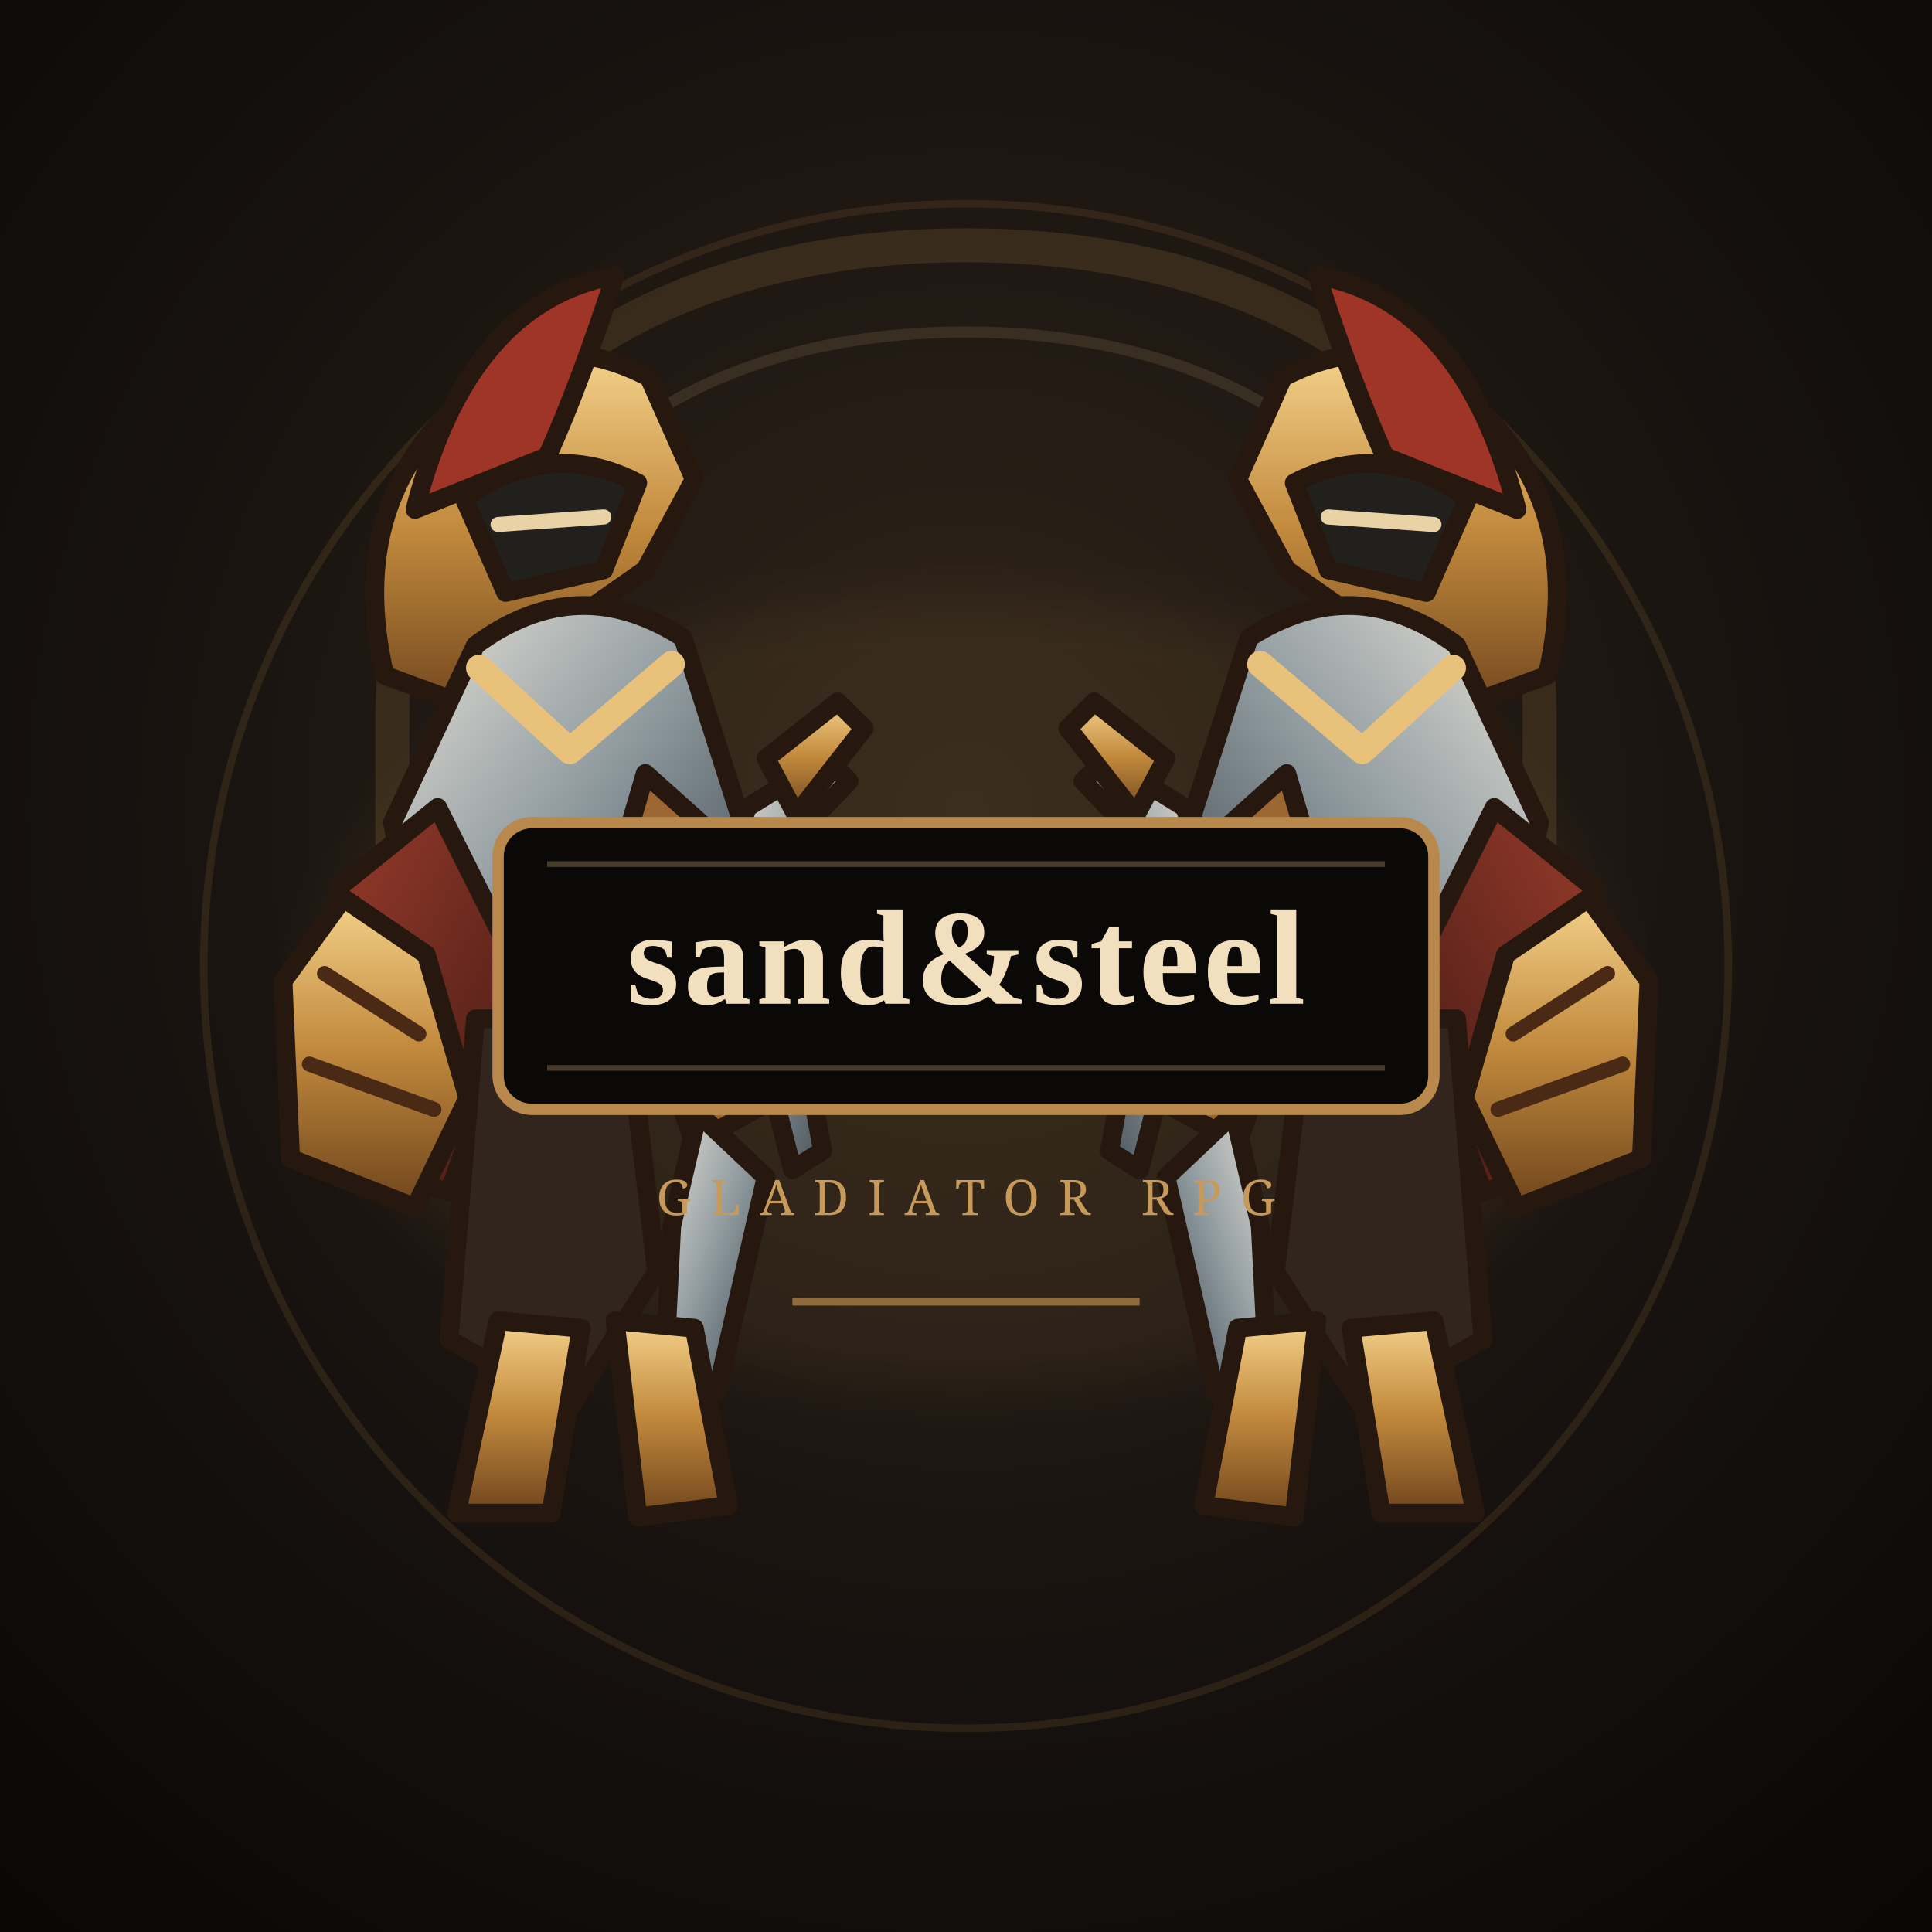
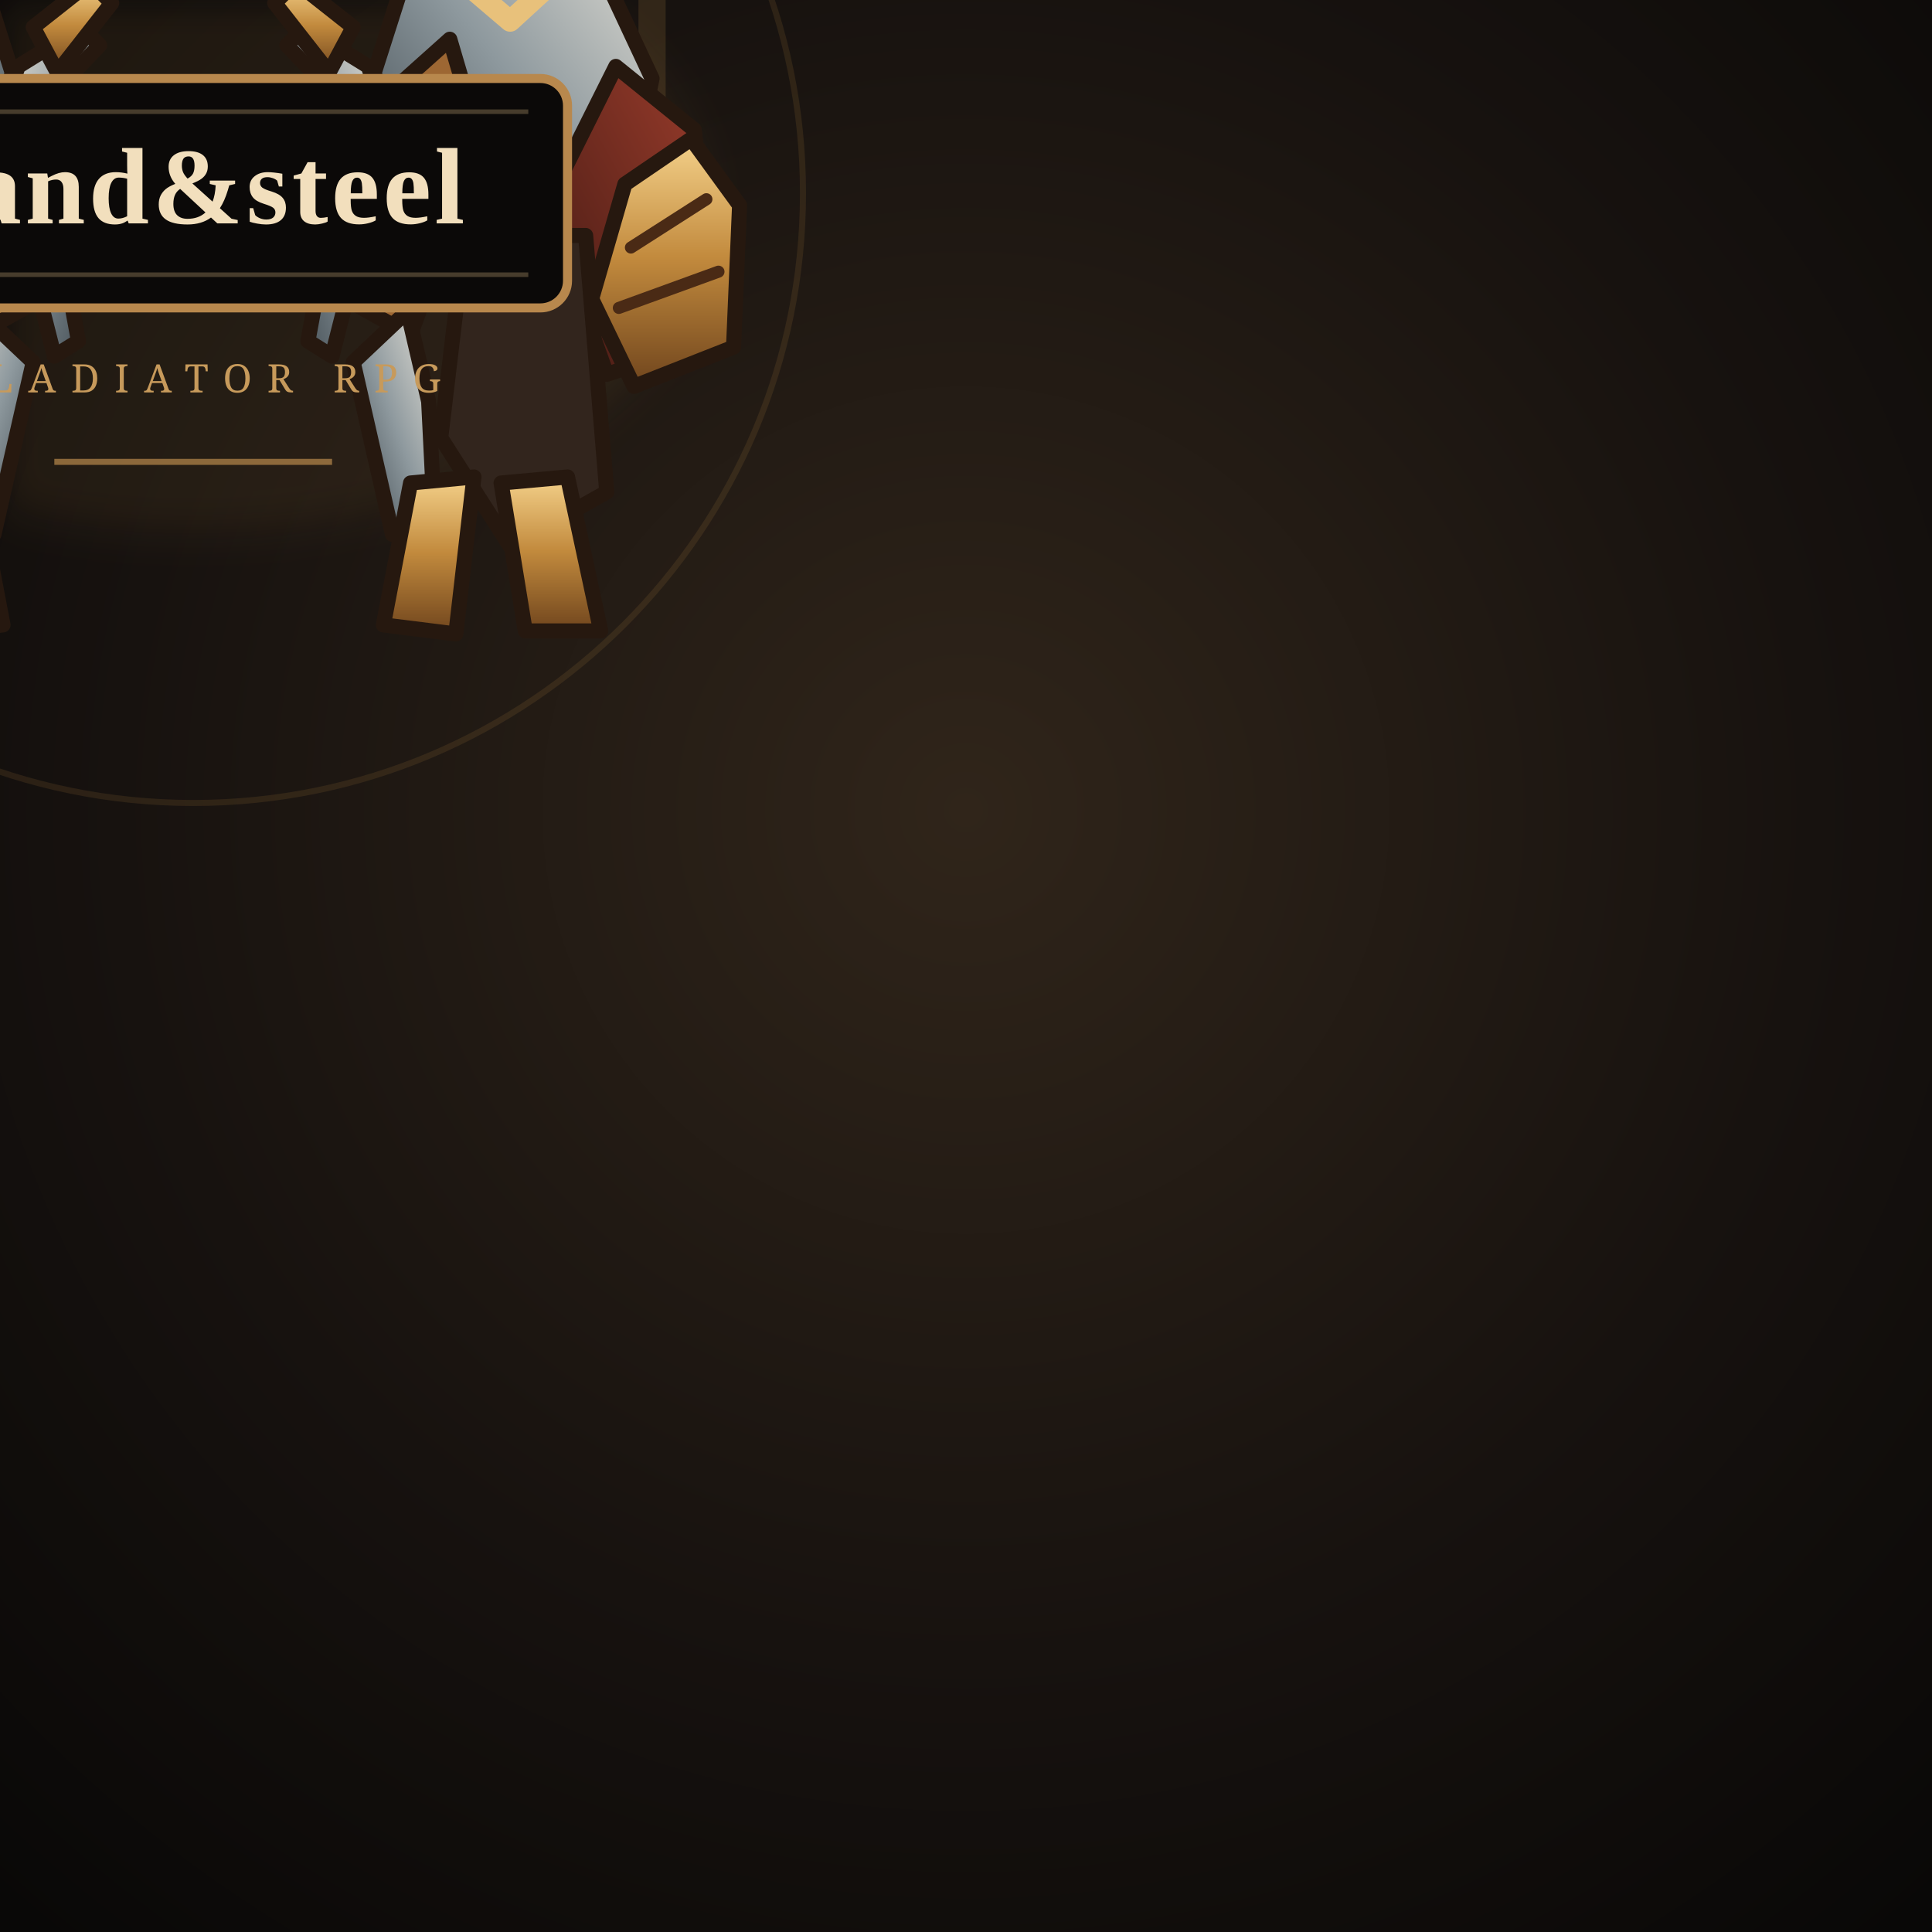
<svg xmlns="http://www.w3.org/2000/svg" width="512" height="512" viewBox="0 0 512 512" role="img" aria-label="Sand and Steel, two gladiators flanking the wordmark">
  <defs>
    <radialGradient id="arena" cx="50%" cy="42%" r="75%">
      <stop offset="0" stop-color="#30251a" />
      <stop offset=".58" stop-color="#17120f" />
      <stop offset="1" stop-color="#090807" />
    </radialGradient>
    <linearGradient id="bronze" x1="0" y1="0" x2="0" y2="1">
      <stop offset="0" stop-color="#f4d18a" />
      <stop offset=".48" stop-color="#c28a3d" />
      <stop offset="1" stop-color="#70451d" />
    </linearGradient>
    <linearGradient id="steel" x1="0" y1="0" x2="1" y2="1">
      <stop offset="0" stop-color="#e6e2d8" />
      <stop offset=".5" stop-color="#8e999e" />
      <stop offset="1" stop-color="#39434a" />
    </linearGradient>
    <linearGradient id="red" x1="0" y1="0" x2="1" y2="1">
      <stop offset="0" stop-color="#9c3d2c" />
      <stop offset="1" stop-color="#421913" />
    </linearGradient>
    <filter id="softGlow" x="-30%" y="-30%" width="160%" height="160%">
      <feGaussianBlur stdDeviation="7" />
    </filter>
  </defs>
  <rect width="512" height="512" fill="url(#arena)" />
-   <circle cx="256" cy="256" r="202" fill="none" stroke="#a8793d" stroke-opacity=".16" stroke-width="2" />
-   <path d="M104 225V190C104 111 168 65 256 65s152 46 152 125v35" fill="none" stroke="#b8894b" stroke-opacity=".17" stroke-width="9" />
-   <path d="M128 215v-22c0-65 53-105 128-105s128 40 128 105v22" fill="none" stroke="#e3c18a" stroke-opacity=".12" stroke-width="3" />
-   <ellipse cx="256" cy="263" rx="170" ry="105" fill="#d29a4d" opacity=".08" filter="url(#softGlow)" />
-   <g stroke="#26180f" stroke-width="5" stroke-linejoin="round" stroke-linecap="round">
-     <path d="M102 179Q91 132 125 104Q145 86 172 100L184 127L171 151L151 165L132 190Z" fill="url(#bronze)" />
-     <path d="M110 135Q124 80 163 73Q154 101 145 121Z" fill="#9e3527" />
-     <path d="M123 132Q146 116 169 128L160 151L134 157Z" fill="#22201d" />
-     <path d="M132 139L160 137" stroke="#e8d2a6" stroke-width="4" />
-     <path d="M126 171Q153 151 181 169L196 216L183 276L116 276L104 218Z" fill="url(#steel)" />
-     <path d="M127 177L151 199L178 176" fill="none" stroke="#e8c17b" stroke-width="7" />
-     <path d="M116 214L90 235L83 304L119 316L139 260Z" fill="url(#red)" />
-     <path d="M91 238L75 260L77 307L110 320L124 291L113 253Z" fill="url(#bronze)" />
-     <path d="M86 258L111 274M82 282L115 294" fill="none" stroke="#4a2a15" stroke-width="4" />
-     <path d="M171 205L190 222L202 293L184 303L161 239Z" fill="#9d6733" />
-     <path d="M185 295L203 312L190 369L176 365L178 325Z" fill="url(#steel)" />
-     <path d="M126 270L166 270L174 337L151 373L119 355Z" fill="#32251d" />
-     <path d="M132 350L154 352L146 401L121 401Z" fill="url(#bronze)" />
-     <path d="M163 350L184 352L193 399L169 402Z" fill="url(#bronze)" />
-     <path d="M198 214L219 201L225 207L204 229L218 305L210 310L191 235Z" fill="url(#steel)" />
-     <path d="M203 201L222 186L229 193L211 216Z" fill="url(#bronze)" />
+   <g transform="translate(51.2 51.2) scale(.8) translate(-256 -256)">
+     <circle cx="256" cy="256" r="202" fill="none" stroke="#a8793d" stroke-opacity=".16" stroke-width="2" />
+     <path d="M104 225V190C104 111 168 65 256 65s152 46 152 125v35" fill="none" stroke="#b8894b" stroke-opacity=".17" stroke-width="9" />
+     <path d="M128 215v-22c0-65 53-105 128-105s128 40 128 105v22" fill="none" stroke="#e3c18a" stroke-opacity=".12" stroke-width="3" />
+     <ellipse cx="256" cy="263" rx="170" ry="105" fill="#d29a4d" opacity=".08" filter="url(#softGlow)" />
+     <g stroke="#26180f" stroke-width="5" stroke-linejoin="round" stroke-linecap="round">
+       <path d="M102 179Q91 132 125 104Q145 86 172 100L184 127L171 151L151 165L132 190Z" fill="url(#bronze)" />
+       <path d="M110 135Q124 80 163 73Q154 101 145 121Z" fill="#9e3527" />
+       <path d="M123 132Q146 116 169 128L160 151L134 157Z" fill="#22201d" />
+       <path d="M132 139L160 137" stroke="#e8d2a6" stroke-width="4" />
+       <path d="M126 171Q153 151 181 169L196 216L183 276L116 276L104 218Z" fill="url(#steel)" />
+       <path d="M127 177L151 199L178 176" fill="none" stroke="#e8c17b" stroke-width="7" />
+       <path d="M116 214L90 235L83 304L119 316L139 260Z" fill="url(#red)" />
+       <path d="M91 238L75 260L77 307L110 320L124 291L113 253Z" fill="url(#bronze)" />
+       <path d="M86 258L111 274M82 282L115 294" fill="none" stroke="#4a2a15" stroke-width="4" />
+       <path d="M171 205L190 222L202 293L184 303L161 239Z" fill="#9d6733" />
+       <path d="M185 295L203 312L190 369L176 365L178 325Z" fill="url(#steel)" />
+       <path d="M126 270L166 270L174 337L151 373L119 355Z" fill="#32251d" />
+       <path d="M132 350L154 352L146 401L121 401Z" fill="url(#bronze)" />
+       <path d="M163 350L184 352L193 399L169 402Z" fill="url(#bronze)" />
+       <path d="M198 214L219 201L225 207L204 229L218 305L210 310L191 235Z" fill="url(#steel)" />
+       <path d="M203 201L222 186L229 193L211 216Z" fill="url(#bronze)" />
+     </g>
+     <g transform="translate(512 0) scale(-1 1)" stroke="#26180f" stroke-width="5" stroke-linejoin="round" stroke-linecap="round">
+       <path d="M102 179Q91 132 125 104Q145 86 172 100L184 127L171 151L151 165L132 190Z" fill="url(#bronze)" />
+       <path d="M110 135Q124 80 163 73Q154 101 145 121Z" fill="#9e3527" />
+       <path d="M123 132Q146 116 169 128L160 151L134 157Z" fill="#22201d" />
+       <path d="M132 139L160 137" stroke="#e8d2a6" stroke-width="4" />
+       <path d="M126 171Q153 151 181 169L196 216L183 276L116 276L104 218Z" fill="url(#steel)" />
+       <path d="M127 177L151 199L178 176" fill="none" stroke="#e8c17b" stroke-width="7" />
+       <path d="M116 214L90 235L83 304L119 316L139 260Z" fill="url(#red)" />
+       <path d="M91 238L75 260L77 307L110 320L124 291L113 253Z" fill="url(#bronze)" />
+       <path d="M86 258L111 274M82 282L115 294" fill="none" stroke="#4a2a15" stroke-width="4" />
+       <path d="M171 205L190 222L202 293L184 303L161 239Z" fill="#9d6733" />
+       <path d="M185 295L203 312L190 369L176 365L178 325Z" fill="url(#steel)" />
+       <path d="M126 270L166 270L174 337L151 373L119 355Z" fill="#32251d" />
+       <path d="M132 350L154 352L146 401L121 401Z" fill="url(#bronze)" />
+       <path d="M163 350L184 352L193 399L169 402Z" fill="url(#bronze)" />
+       <path d="M198 214L219 201L225 207L204 229L218 305L210 310L191 235Z" fill="url(#steel)" />
+       <path d="M203 201L222 186L229 193L211 216Z" fill="url(#bronze)" />
+     </g>
+     <rect x="132" y="218" width="248" height="76" rx="9" fill="#0b0908" stroke="#b8884d" stroke-width="3" />
+     <path d="M145 229H367M145 283H367" stroke="#e3c18a" stroke-opacity=".28" stroke-width="1.5" />
+     <text x="256" y="266" text-anchor="middle" fill="#f2dfbd" font-family="Georgia, 'Times New Roman', serif" font-size="36" font-weight="bold" letter-spacing="1.1">sand&amp;steel</text>
+     <text x="256" y="322" text-anchor="middle" fill="#c79a5b" font-family="Georgia, serif" font-size="13" letter-spacing="5">GLADIATOR RPG</text>
+     <path d="M210 345H302" stroke="#b8894b" stroke-width="2" opacity=".7" />
  </g>
-   <g transform="translate(512 0) scale(-1 1)" stroke="#26180f" stroke-width="5" stroke-linejoin="round" stroke-linecap="round">
-     <path d="M102 179Q91 132 125 104Q145 86 172 100L184 127L171 151L151 165L132 190Z" fill="url(#bronze)" />
-     <path d="M110 135Q124 80 163 73Q154 101 145 121Z" fill="#9e3527" />
-     <path d="M123 132Q146 116 169 128L160 151L134 157Z" fill="#22201d" />
-     <path d="M132 139L160 137" stroke="#e8d2a6" stroke-width="4" />
-     <path d="M126 171Q153 151 181 169L196 216L183 276L116 276L104 218Z" fill="url(#steel)" />
-     <path d="M127 177L151 199L178 176" fill="none" stroke="#e8c17b" stroke-width="7" />
-     <path d="M116 214L90 235L83 304L119 316L139 260Z" fill="url(#red)" />
-     <path d="M91 238L75 260L77 307L110 320L124 291L113 253Z" fill="url(#bronze)" />
-     <path d="M86 258L111 274M82 282L115 294" fill="none" stroke="#4a2a15" stroke-width="4" />
-     <path d="M171 205L190 222L202 293L184 303L161 239Z" fill="#9d6733" />
-     <path d="M185 295L203 312L190 369L176 365L178 325Z" fill="url(#steel)" />
-     <path d="M126 270L166 270L174 337L151 373L119 355Z" fill="#32251d" />
-     <path d="M132 350L154 352L146 401L121 401Z" fill="url(#bronze)" />
-     <path d="M163 350L184 352L193 399L169 402Z" fill="url(#bronze)" />
-     <path d="M198 214L219 201L225 207L204 229L218 305L210 310L191 235Z" fill="url(#steel)" />
-     <path d="M203 201L222 186L229 193L211 216Z" fill="url(#bronze)" />
-   </g>
-   <rect x="132" y="218" width="248" height="76" rx="9" fill="#0b0908" stroke="#b8884d" stroke-width="3" />
-   <path d="M145 229H367M145 283H367" stroke="#e3c18a" stroke-opacity=".28" stroke-width="1.5" />
-   <text x="256" y="266" text-anchor="middle" fill="#f2dfbd" font-family="Georgia, 'Times New Roman', serif" font-size="36" font-weight="bold" letter-spacing="1.1">sand&amp;steel</text>
-   <text x="256" y="322" text-anchor="middle" fill="#c79a5b" font-family="Georgia, serif" font-size="13" letter-spacing="5">GLADIATOR RPG</text>
-   <path d="M210 345H302" stroke="#b8894b" stroke-width="2" opacity=".7" />
</svg>
